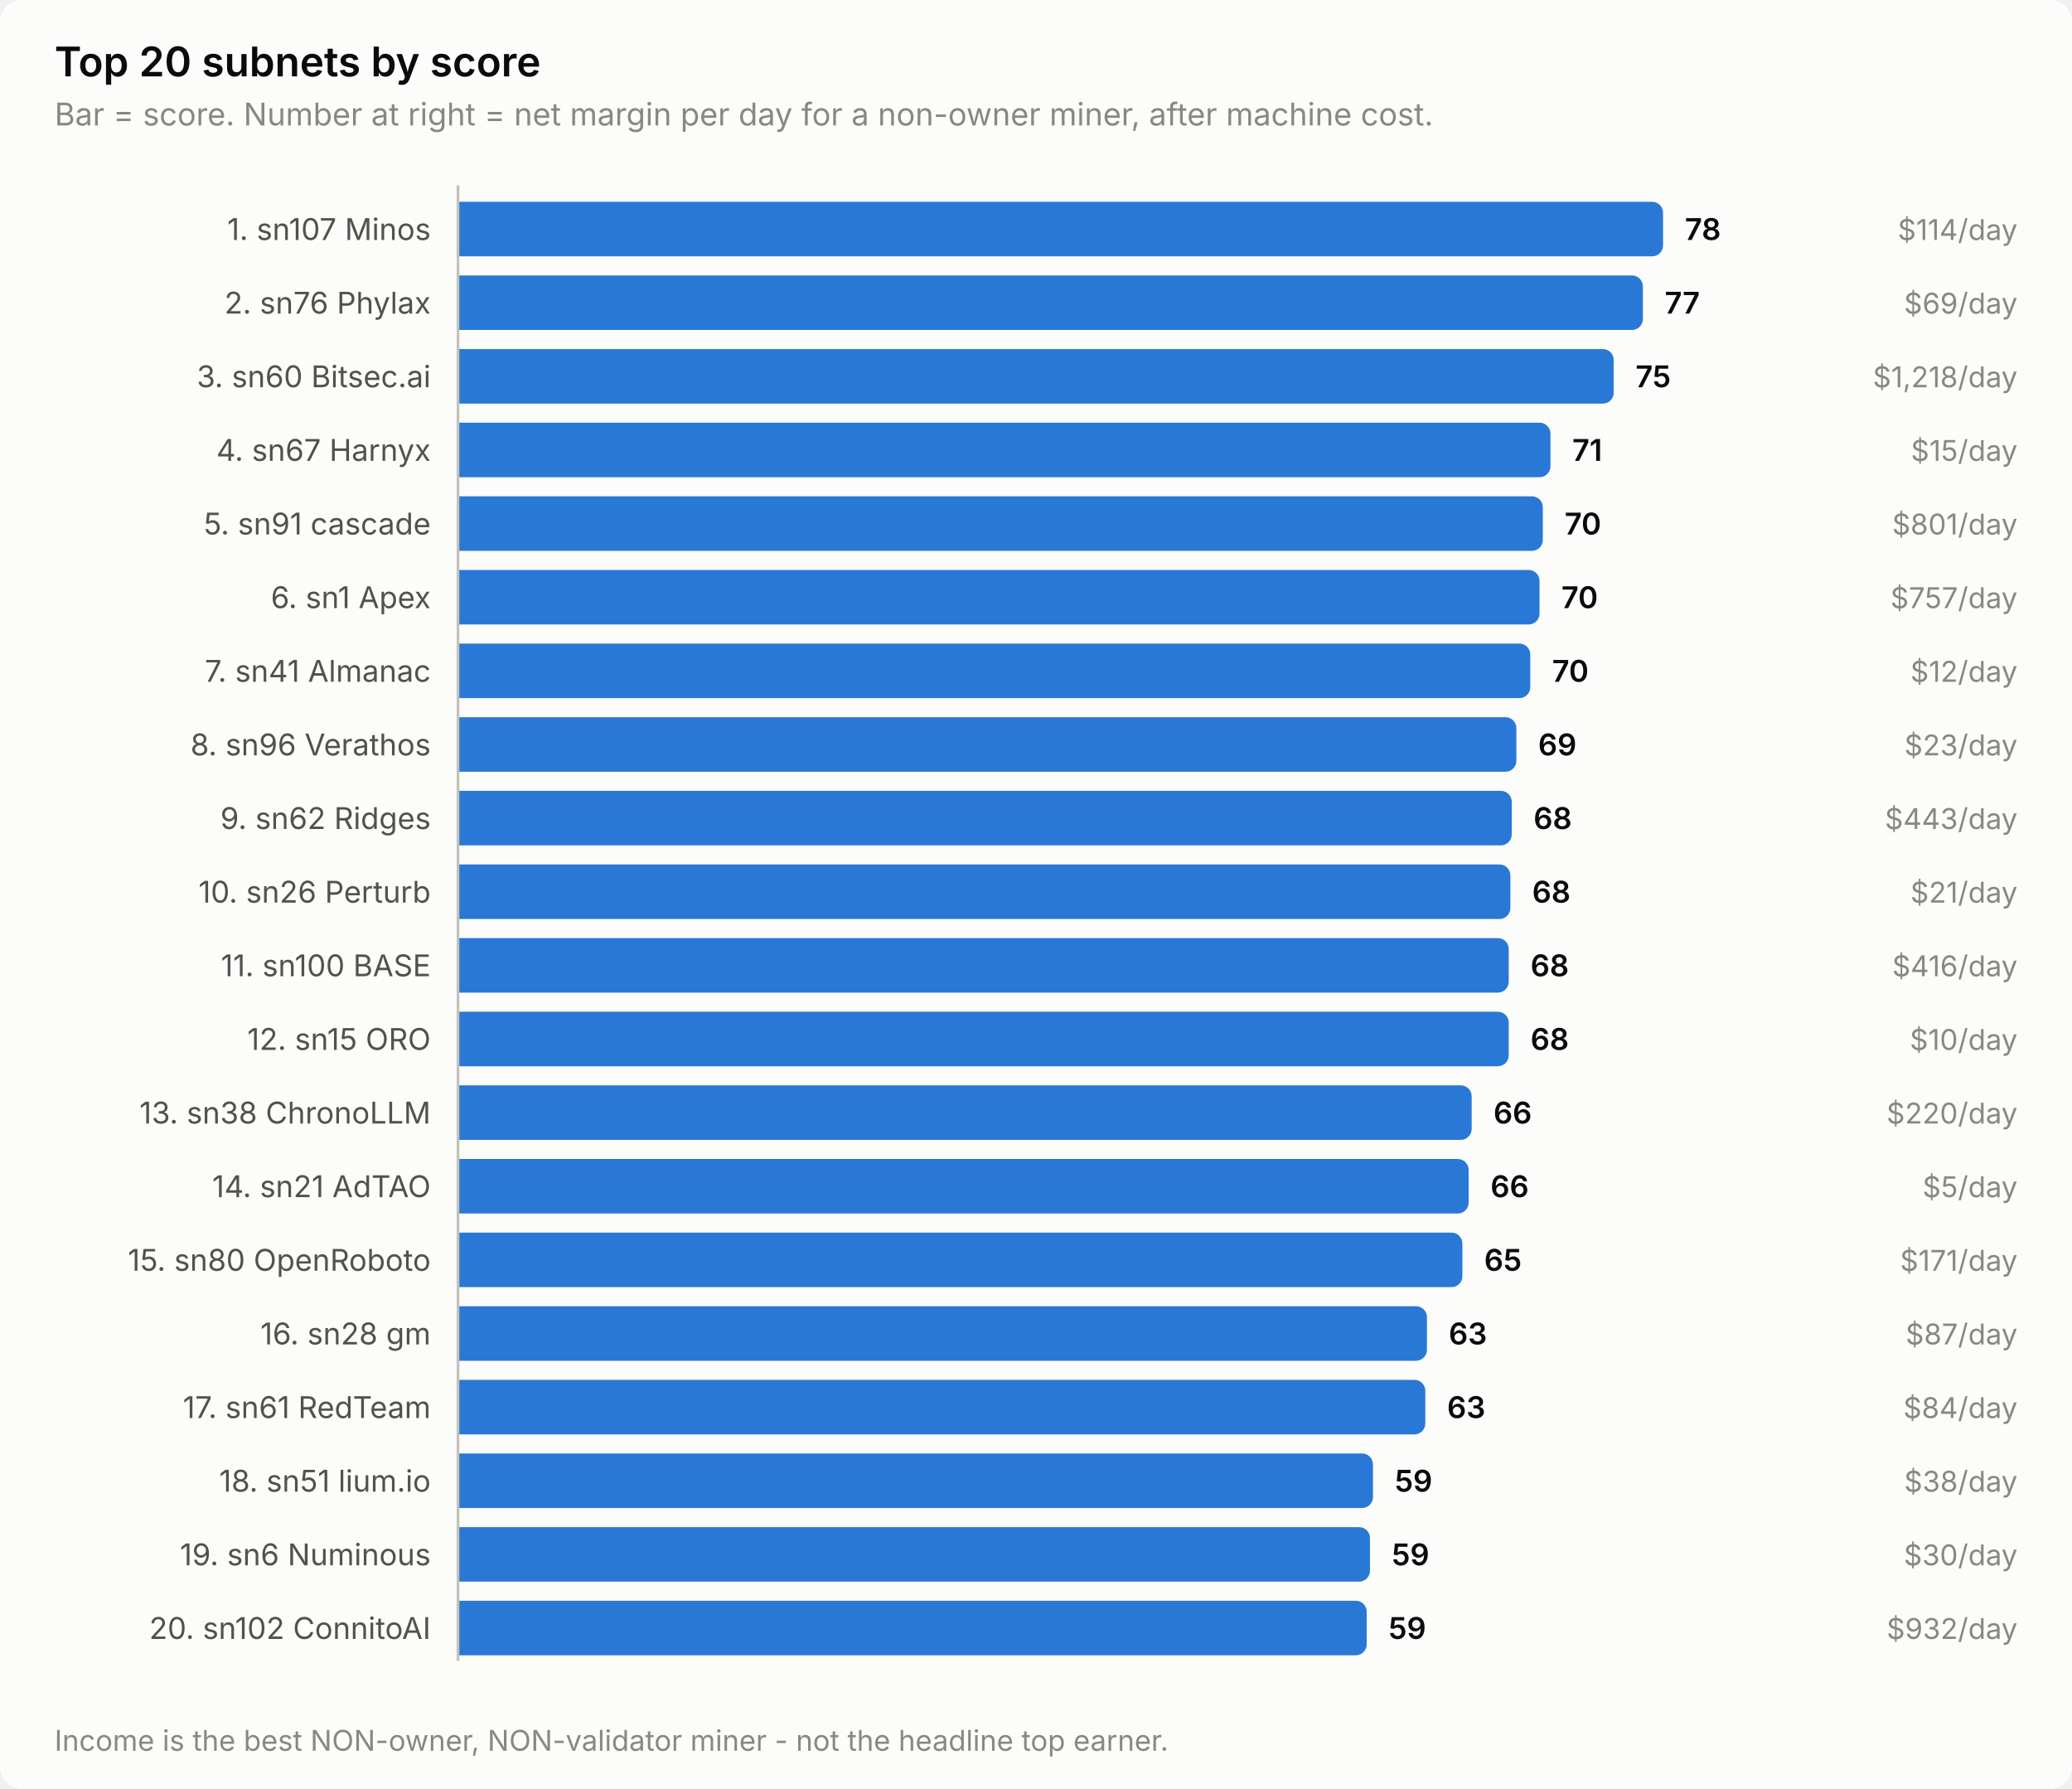
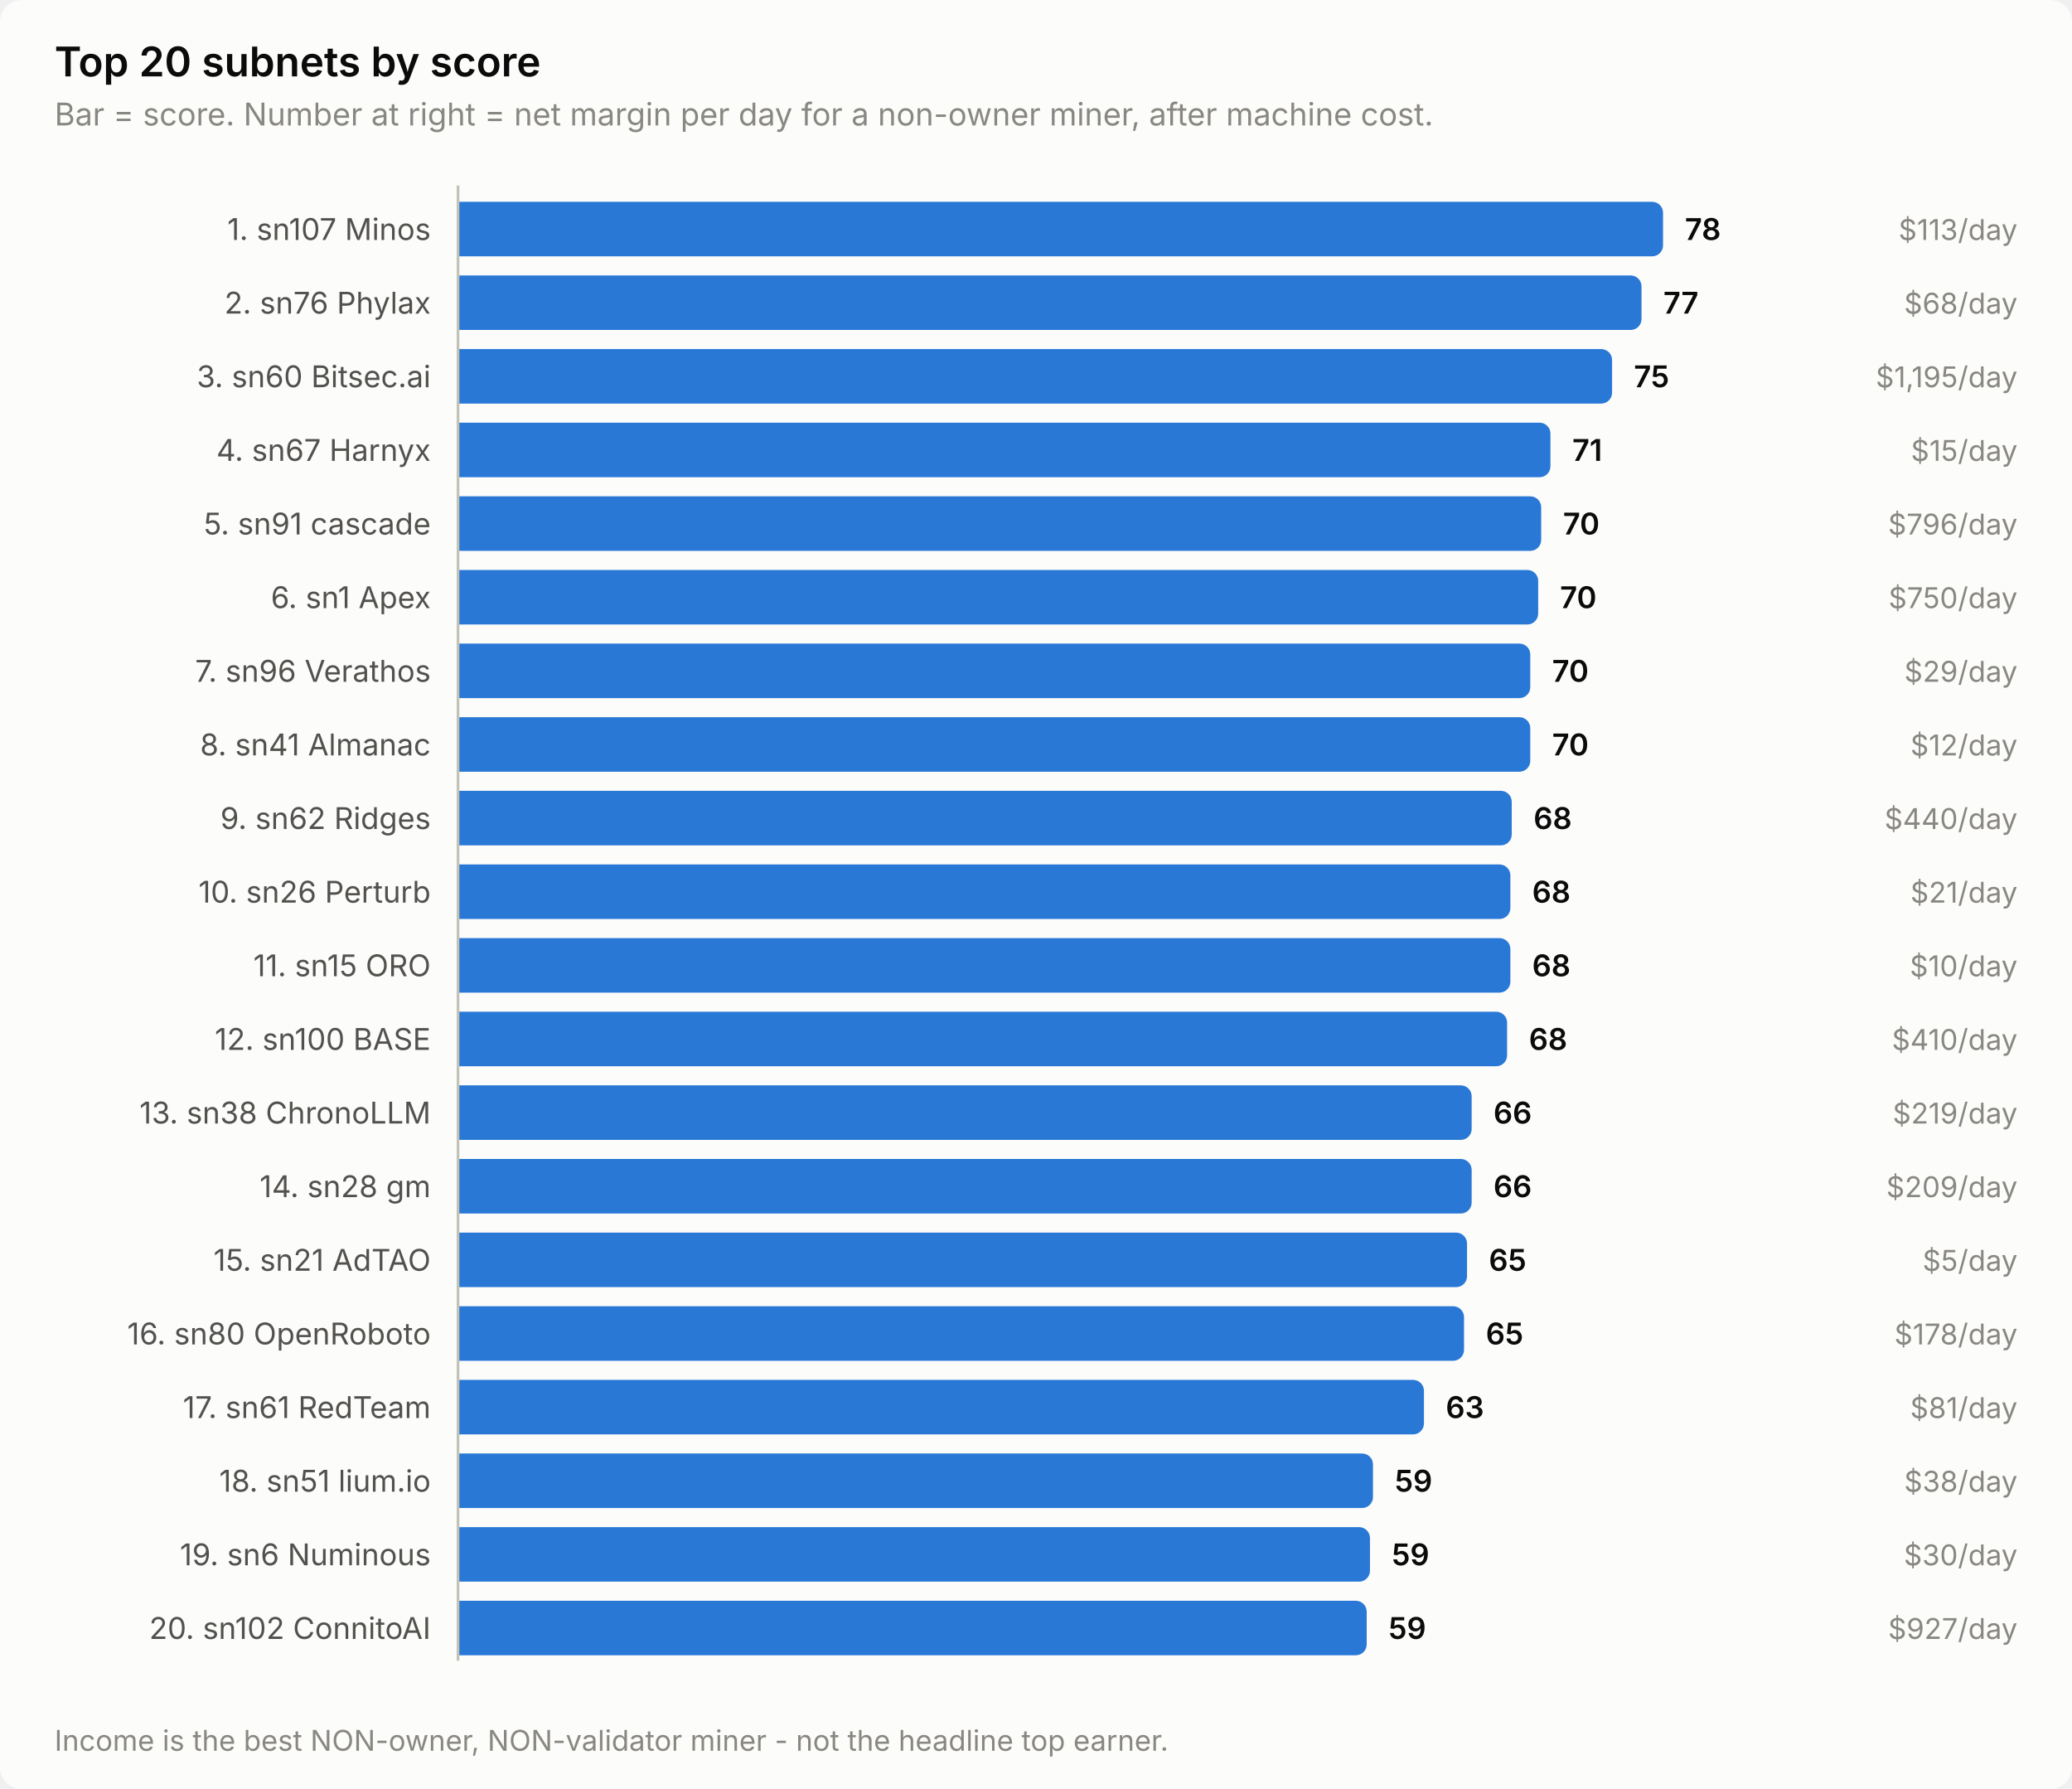
<svg xmlns="http://www.w3.org/2000/svg" width="760" height="656" viewBox="0 0 760 656" role="img" aria-label="Top 20 subnets by score">
  <style>
    text { font-family: system-ui, -apple-system, 'Segoe UI', sans-serif; }
    .t-title { font-size: 15px; font-weight: 600; }
    .t-sub { font-size: 11.5px; }
    .t-lab { font-size: 11px; }
    .t-val { font-size: 11px; font-weight: 600; font-variant-numeric: tabular-nums; }
    .t-tick { font-size: 10.5px; font-variant-numeric: tabular-nums; }

    .surface { fill: #fcfcfb; }
    .ink { fill: #0b0b0b; }
    .ink2 { fill: #52514e; }
    .muted { fill: #898781; }
    .grid { stroke: #e1e0d9; }
    .axis { stroke: #c3c2b7; }
    .accent { fill: #2a78d6; }
    .critical { fill: #d03b3b; }
    .deemph { fill: #d8d7d0; }

    @media (prefers-color-scheme: dark) {
      .surface { fill: #1a1a19; }
      .ink { fill: #ffffff; }
      .ink2 { fill: #c3c2b7; }
      .muted { fill: #898781; }
      .grid { stroke: #2c2c2a; }
      .axis { stroke: #383835; }
      .accent { fill: #3987e5; }
      .deemph { fill: #3a3a37; }
    }
</style>
  <rect class="surface" width="760" height="656" rx="8" />
  <text class="ink t-title" x="20" y="28">Top 20 subnets by score</text>
  <text class="muted t-sub" x="20" y="46">Bar = score. Number at right = net margin per day for a non-owner miner, after machine cost.</text>
  <text class="ink2 t-lab" x="158" y="88" text-anchor="end">1. sn107 Minos</text>
  <path class="accent" d="M168.0,74.0 H606.0 a4.0,4.0 0 0 1 4.0,4.0 V90.0 a4.0,4.0 0 0 1 -4.0,4.0 H168.0 Z" />
  <text class="ink t-val" x="618.0" y="88">78</text>
-   <text class="muted t-tick" x="740" y="88" text-anchor="end">$114/day</text>
+   <text class="muted t-tick" x="740" y="88" text-anchor="end">$113/day</text>
  <text class="ink2 t-lab" x="158" y="115" text-anchor="end">2. sn76 Phylax</text>
-   <path class="accent" d="M168.0,101.0 H598.6 a4.0,4.0 0 0 1 4.0,4.0 V117.0 a4.0,4.0 0 0 1 -4.0,4.0 H168.0 Z" />
-   <text class="ink t-val" x="610.6" y="115">77</text>
-   <text class="muted t-tick" x="740" y="115" text-anchor="end">$69/day</text>
+   <path class="accent" d="M168.0,101.0 H598.1 a4.0,4.0 0 0 1 4.0,4.0 V117.0 a4.0,4.0 0 0 1 -4.0,4.0 H168.0 Z" />
+   <text class="ink t-val" x="610.1" y="115">77</text>
+   <text class="muted t-tick" x="740" y="115" text-anchor="end">$68/day</text>
  <text class="ink2 t-lab" x="158" y="142" text-anchor="end">3. sn60 Bitsec.ai</text>
-   <path class="accent" d="M168.0,128.0 H587.9 a4.0,4.0 0 0 1 4.0,4.0 V144.0 a4.0,4.0 0 0 1 -4.0,4.0 H168.0 Z" />
-   <text class="ink t-val" x="599.9" y="142">75</text>
-   <text class="muted t-tick" x="740" y="142" text-anchor="end">$1,218/day</text>
+   <path class="accent" d="M168.0,128.0 H587.3 a4.0,4.0 0 0 1 4.0,4.0 V144.0 a4.0,4.0 0 0 1 -4.0,4.0 H168.0 Z" />
+   <text class="ink t-val" x="599.3" y="142">75</text>
+   <text class="muted t-tick" x="740" y="142" text-anchor="end">$1,195/day</text>
  <text class="ink2 t-lab" x="158" y="169" text-anchor="end">4. sn67 Harnyx</text>
  <path class="accent" d="M168.0,155.0 H564.7 a4.0,4.0 0 0 1 4.0,4.0 V171.0 a4.0,4.0 0 0 1 -4.0,4.0 H168.0 Z" />
  <text class="ink t-val" x="576.7" y="169">71</text>
  <text class="muted t-tick" x="740" y="169" text-anchor="end">$15/day</text>
  <text class="ink2 t-lab" x="158" y="196" text-anchor="end">5. sn91 cascade</text>
-   <path class="accent" d="M168.0,182.0 H561.9 a4.0,4.0 0 0 1 4.0,4.0 V198.0 a4.0,4.0 0 0 1 -4.0,4.0 H168.0 Z" />
-   <text class="ink t-val" x="573.9" y="196">70</text>
-   <text class="muted t-tick" x="740" y="196" text-anchor="end">$801/day</text>
+   <path class="accent" d="M168.0,182.0 H561.3 a4.0,4.0 0 0 1 4.0,4.0 V198.0 a4.0,4.0 0 0 1 -4.0,4.0 H168.0 Z" />
+   <text class="ink t-val" x="573.3" y="196">70</text>
+   <text class="muted t-tick" x="740" y="196" text-anchor="end">$796/day</text>
  <text class="ink2 t-lab" x="158" y="223" text-anchor="end">6. sn1 Apex</text>
-   <path class="accent" d="M168.0,209.0 H560.7 a4.0,4.0 0 0 1 4.0,4.0 V225.0 a4.0,4.0 0 0 1 -4.0,4.0 H168.0 Z" />
-   <text class="ink t-val" x="572.7" y="223">70</text>
-   <text class="muted t-tick" x="740" y="223" text-anchor="end">$757/day</text>
-   <text class="ink2 t-lab" x="158" y="250" text-anchor="end">7. sn41 Almanac</text>
+   <path class="accent" d="M168.0,209.0 H560.2 a4.0,4.0 0 0 1 4.0,4.0 V225.0 a4.0,4.0 0 0 1 -4.0,4.0 H168.0 Z" />
+   <text class="ink t-val" x="572.2" y="223">70</text>
+   <text class="muted t-tick" x="740" y="223" text-anchor="end">$750/day</text>
+   <text class="ink2 t-lab" x="158" y="250" text-anchor="end">7. sn96 Verathos</text>
  <path class="accent" d="M168.0,236.0 H557.3 a4.0,4.0 0 0 1 4.0,4.0 V252.0 a4.0,4.0 0 0 1 -4.0,4.0 H168.0 Z" />
  <text class="ink t-val" x="569.3" y="250">70</text>
-   <text class="muted t-tick" x="740" y="250" text-anchor="end">$12/day</text>
-   <text class="ink2 t-lab" x="158" y="277" text-anchor="end">8. sn96 Verathos</text>
-   <path class="accent" d="M168.0,263.0 H552.2 a4.0,4.0 0 0 1 4.0,4.0 V279.0 a4.0,4.0 0 0 1 -4.0,4.0 H168.0 Z" />
-   <text class="ink t-val" x="564.2" y="277">69</text>
-   <text class="muted t-tick" x="740" y="277" text-anchor="end">$23/day</text>
+   <text class="muted t-tick" x="740" y="250" text-anchor="end">$29/day</text>
+   <text class="ink2 t-lab" x="158" y="277" text-anchor="end">8. sn41 Almanac</text>
+   <path class="accent" d="M168.0,263.0 H557.3 a4.0,4.0 0 0 1 4.0,4.0 V279.0 a4.0,4.0 0 0 1 -4.0,4.0 H168.0 Z" />
+   <text class="ink t-val" x="569.3" y="277">70</text>
+   <text class="muted t-tick" x="740" y="277" text-anchor="end">$12/day</text>
  <text class="ink2 t-lab" x="158" y="304" text-anchor="end">9. sn62 Ridges</text>
  <path class="accent" d="M168.0,290.0 H550.5 a4.0,4.0 0 0 1 4.0,4.0 V306.0 a4.0,4.0 0 0 1 -4.0,4.0 H168.0 Z" />
  <text class="ink t-val" x="562.5" y="304">68</text>
-   <text class="muted t-tick" x="740" y="304" text-anchor="end">$443/day</text>
+   <text class="muted t-tick" x="740" y="304" text-anchor="end">$440/day</text>
  <text class="ink2 t-lab" x="158" y="331" text-anchor="end">10. sn26 Perturb</text>
  <path class="accent" d="M168.0,317.0 H550.0 a4.0,4.0 0 0 1 4.0,4.0 V333.0 a4.0,4.0 0 0 1 -4.0,4.0 H168.0 Z" />
  <text class="ink t-val" x="562.0" y="331">68</text>
  <text class="muted t-tick" x="740" y="331" text-anchor="end">$21/day</text>
-   <text class="ink2 t-lab" x="158" y="358" text-anchor="end">11. sn100 BASE</text>
-   <path class="accent" d="M168.0,344.0 H549.4 a4.0,4.0 0 0 1 4.0,4.0 V360.0 a4.0,4.0 0 0 1 -4.0,4.0 H168.0 Z" />
-   <text class="ink t-val" x="561.4" y="358">68</text>
-   <text class="muted t-tick" x="740" y="358" text-anchor="end">$416/day</text>
-   <text class="ink2 t-lab" x="158" y="385" text-anchor="end">12. sn15 ORO</text>
-   <path class="accent" d="M168.0,371.0 H549.4 a4.0,4.0 0 0 1 4.0,4.0 V387.0 a4.0,4.0 0 0 1 -4.0,4.0 H168.0 Z" />
-   <text class="ink t-val" x="561.4" y="385">68</text>
-   <text class="muted t-tick" x="740" y="385" text-anchor="end">$10/day</text>
+   <text class="ink2 t-lab" x="158" y="358" text-anchor="end">11. sn15 ORO</text>
+   <path class="accent" d="M168.0,344.0 H550.0 a4.0,4.0 0 0 1 4.0,4.0 V360.0 a4.0,4.0 0 0 1 -4.0,4.0 H168.0 Z" />
+   <text class="ink t-val" x="562.0" y="358">68</text>
+   <text class="muted t-tick" x="740" y="358" text-anchor="end">$10/day</text>
+   <text class="ink2 t-lab" x="158" y="385" text-anchor="end">12. sn100 BASE</text>
+   <path class="accent" d="M168.0,371.0 H548.8 a4.0,4.0 0 0 1 4.0,4.0 V387.0 a4.0,4.0 0 0 1 -4.0,4.0 H168.0 Z" />
+   <text class="ink t-val" x="560.8" y="385">68</text>
+   <text class="muted t-tick" x="740" y="385" text-anchor="end">$410/day</text>
  <text class="ink2 t-lab" x="158" y="412" text-anchor="end">13. sn38 ChronoLLM</text>
  <path class="accent" d="M168.0,398.0 H535.8 a4.0,4.0 0 0 1 4.0,4.0 V414.0 a4.0,4.0 0 0 1 -4.0,4.0 H168.0 Z" />
  <text class="ink t-val" x="547.8" y="412">66</text>
-   <text class="muted t-tick" x="740" y="412" text-anchor="end">$220/day</text>
-   <text class="ink2 t-lab" x="158" y="439" text-anchor="end">14. sn21 AdTAO</text>
-   <path class="accent" d="M168.0,425.0 H534.7 a4.0,4.0 0 0 1 4.0,4.0 V441.0 a4.0,4.0 0 0 1 -4.0,4.0 H168.0 Z" />
-   <text class="ink t-val" x="546.7" y="439">66</text>
-   <text class="muted t-tick" x="740" y="439" text-anchor="end">$5/day</text>
-   <text class="ink2 t-lab" x="158" y="466" text-anchor="end">15. sn80 OpenRoboto</text>
-   <path class="accent" d="M168.0,452.0 H532.4 a4.0,4.0 0 0 1 4.0,4.0 V468.0 a4.0,4.0 0 0 1 -4.0,4.0 H168.0 Z" />
-   <text class="ink t-val" x="544.4" y="466">65</text>
-   <text class="muted t-tick" x="740" y="466" text-anchor="end">$171/day</text>
-   <text class="ink2 t-lab" x="158" y="493" text-anchor="end">16. sn28 gm</text>
-   <path class="accent" d="M168.0,479.0 H519.4 a4.0,4.0 0 0 1 4.0,4.0 V495.0 a4.0,4.0 0 0 1 -4.0,4.0 H168.0 Z" />
-   <text class="ink t-val" x="531.4" y="493">63</text>
-   <text class="muted t-tick" x="740" y="493" text-anchor="end">$87/day</text>
+   <text class="muted t-tick" x="740" y="412" text-anchor="end">$219/day</text>
+   <text class="ink2 t-lab" x="158" y="439" text-anchor="end">14. sn28 gm</text>
+   <path class="accent" d="M168.0,425.0 H535.8 a4.0,4.0 0 0 1 4.0,4.0 V441.0 a4.0,4.0 0 0 1 -4.0,4.0 H168.0 Z" />
+   <text class="ink t-val" x="547.8" y="439">66</text>
+   <text class="muted t-tick" x="740" y="439" text-anchor="end">$209/day</text>
+   <text class="ink2 t-lab" x="158" y="466" text-anchor="end">15. sn21 AdTAO</text>
+   <path class="accent" d="M168.0,452.0 H534.1 a4.0,4.0 0 0 1 4.0,4.0 V468.0 a4.0,4.0 0 0 1 -4.0,4.0 H168.0 Z" />
+   <text class="ink t-val" x="546.1" y="466">65</text>
+   <text class="muted t-tick" x="740" y="466" text-anchor="end">$5/day</text>
+   <text class="ink2 t-lab" x="158" y="493" text-anchor="end">16. sn80 OpenRoboto</text>
+   <path class="accent" d="M168.0,479.0 H533.0 a4.0,4.0 0 0 1 4.0,4.0 V495.0 a4.0,4.0 0 0 1 -4.0,4.0 H168.0 Z" />
+   <text class="ink t-val" x="545.0" y="493">65</text>
+   <text class="muted t-tick" x="740" y="493" text-anchor="end">$178/day</text>
  <text class="ink2 t-lab" x="158" y="520" text-anchor="end">17. sn61 RedTeam</text>
-   <path class="accent" d="M168.0,506.0 H518.8 a4.0,4.0 0 0 1 4.0,4.0 V522.0 a4.0,4.0 0 0 1 -4.0,4.0 H168.0 Z" />
-   <text class="ink t-val" x="530.8" y="520">63</text>
-   <text class="muted t-tick" x="740" y="520" text-anchor="end">$84/day</text>
+   <path class="accent" d="M168.0,506.0 H518.3 a4.0,4.0 0 0 1 4.0,4.0 V522.0 a4.0,4.0 0 0 1 -4.0,4.0 H168.0 Z" />
+   <text class="ink t-val" x="530.3" y="520">63</text>
+   <text class="muted t-tick" x="740" y="520" text-anchor="end">$81/day</text>
  <text class="ink2 t-lab" x="158" y="547" text-anchor="end">18. sn51 lium.io</text>
  <path class="accent" d="M168.0,533.0 H499.6 a4.0,4.0 0 0 1 4.0,4.0 V549.0 a4.0,4.0 0 0 1 -4.0,4.0 H168.0 Z" />
  <text class="ink t-val" x="511.6" y="547">59</text>
  <text class="muted t-tick" x="740" y="547" text-anchor="end">$38/day</text>
  <text class="ink2 t-lab" x="158" y="574" text-anchor="end">19. sn6 Numinous</text>
  <path class="accent" d="M168.0,560.0 H498.5 a4.0,4.0 0 0 1 4.0,4.0 V576.0 a4.0,4.0 0 0 1 -4.0,4.0 H168.0 Z" />
  <text class="ink t-val" x="510.5" y="574">59</text>
  <text class="muted t-tick" x="740" y="574" text-anchor="end">$30/day</text>
  <text class="ink2 t-lab" x="158" y="601" text-anchor="end">20. sn102 ConnitoAI</text>
  <path class="accent" d="M168.0,587.0 H497.3 a4.0,4.0 0 0 1 4.0,4.0 V603.0 a4.0,4.0 0 0 1 -4.0,4.0 H168.0 Z" />
  <text class="ink t-val" x="509.3" y="601">59</text>
-   <text class="muted t-tick" x="740" y="601" text-anchor="end">$932/day</text>
+   <text class="muted t-tick" x="740" y="601" text-anchor="end">$927/day</text>
  <line class="axis" x1="168" y1="68" x2="168" y2="609" stroke-width="1" />
  <text class="muted t-tick" x="20" y="642">Income is the best NON-owner, NON-validator miner - not the headline top earner.</text>
</svg>
